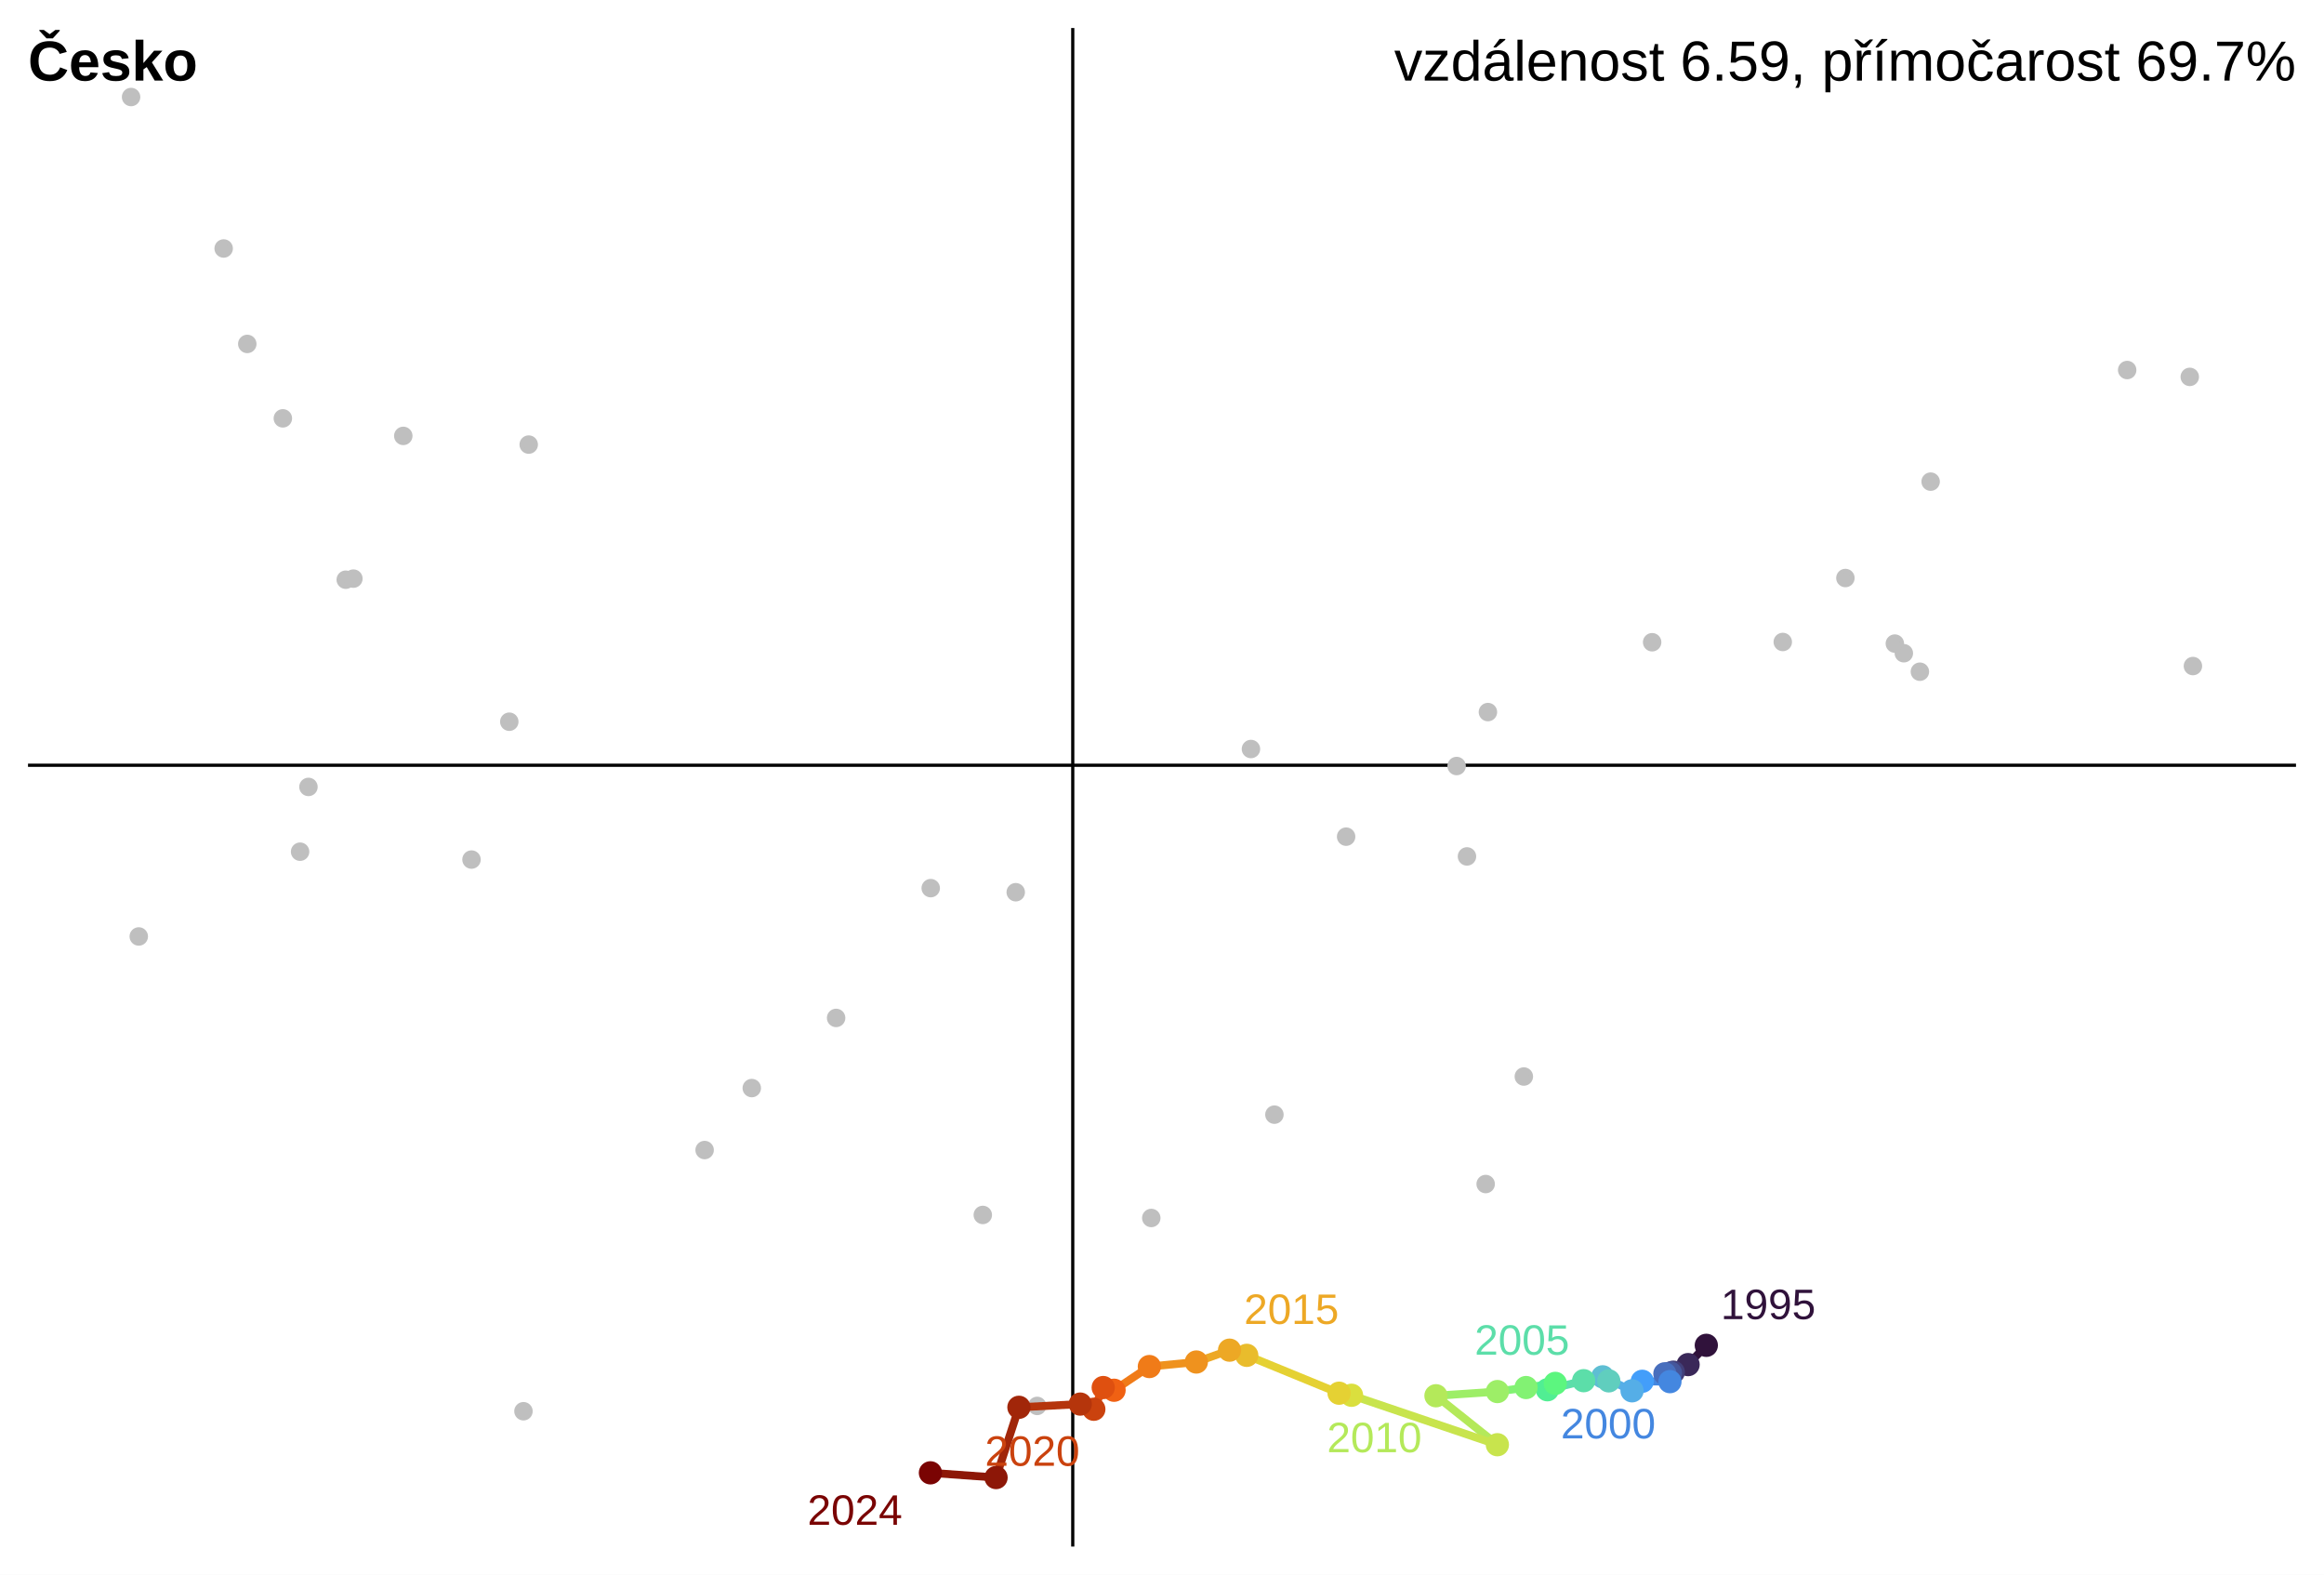
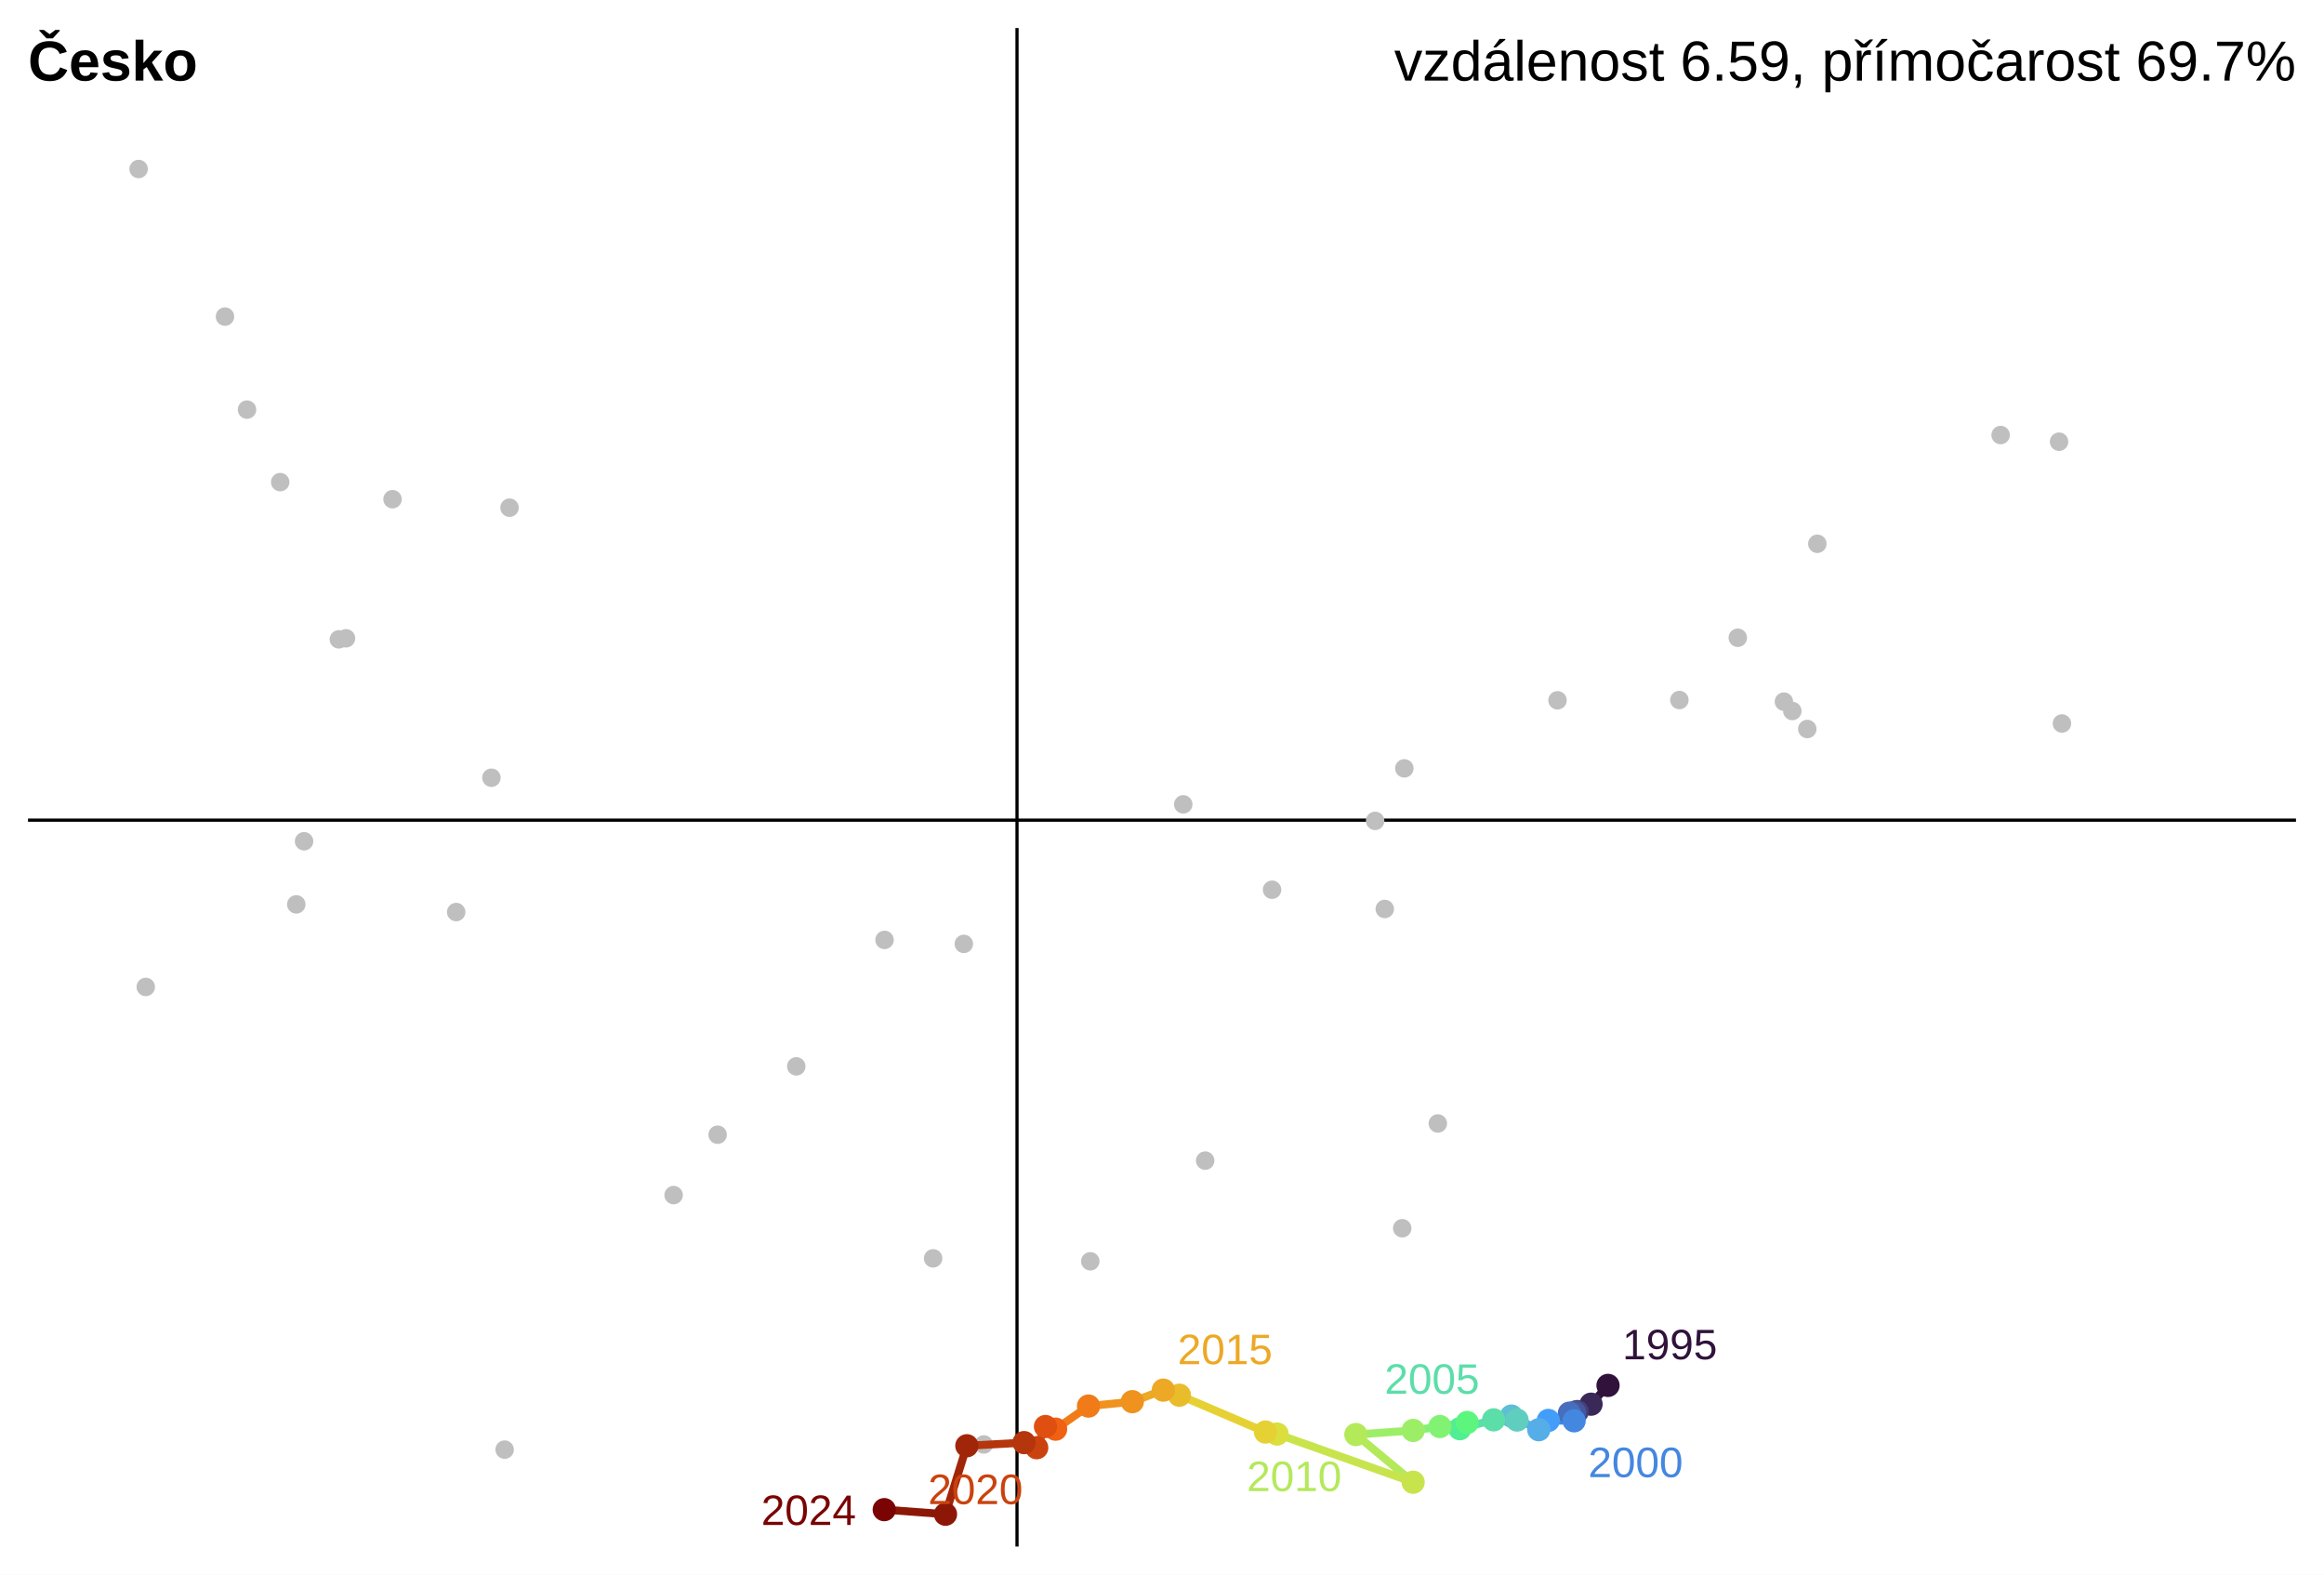
<svg xmlns="http://www.w3.org/2000/svg" width="620.00pt" height="420.00pt" viewBox="0 0 620.00 420.00">
  <g class="svglite">
    <defs>
      <style type="text/css">
    .svglite line, .svglite polyline, .svglite polygon, .svglite path, .svglite rect, .svglite circle {
      fill: none;
      stroke: #000000;
      stroke-linecap: round;
      stroke-linejoin: round;
      stroke-miterlimit: 10.00;
    }
    .svglite text {
      white-space: pre;
    }
    .svglite g.glyphgroup path {
      fill: inherit;
      stroke: none;
    }
  </style>
    </defs>
    <rect width="100%" height="100%" style="stroke: none; fill: #FFFFFF;" />
    <defs>
      <clipPath id="cpMC4wMHw2MjAuMDB8MC4wMHw0MjAuMDA=">
        <rect x="0.00" y="0.00" width="620.00" height="420.00" />
      </clipPath>
    </defs>
    <g clip-path="url(#cpMC4wMHw2MjAuMDB8MC4wMHw0MjAuMDA=)">
      <rect x="0.00" y="0.00" width="620.00" height="420.00" style="stroke-width: 1.45; stroke: none; fill: #FFFFFF;" />
    </g>
    <defs>
      <clipPath id="cpNy40N3w2MTIuNTN8Ny40N3w0MTIuNTM=">
        <rect x="7.47" y="7.47" width="605.06" height="405.06" />
      </clipPath>
    </defs>
    <g clip-path="url(#cpNy40N3w2MTIuNTN8Ny40N3w0MTIuNTM=)">
-       <line x1="7.47" y1="204.12" x2="612.53" y2="204.12" style="stroke-width: 0.85; stroke-linecap: butt;" />
-       <line x1="286.19" y1="412.53" x2="286.19" y2="7.47" style="stroke-width: 0.85; stroke-linecap: butt;" />
-       <circle cx="515.06" cy="128.47" r="1.98" style="stroke-width: 0.97; stroke: #BFBFBF; fill: #BFBFBF;" />
-       <circle cx="223.06" cy="271.52" r="1.98" style="stroke-width: 0.97; stroke: #BFBFBF; fill: #BFBFBF;" />
-       <circle cx="492.32" cy="154.18" r="1.98" style="stroke-width: 0.97; stroke: #BFBFBF; fill: #BFBFBF;" />
-       <circle cx="80.06" cy="227.18" r="1.98" style="stroke-width: 0.97; stroke: #BFBFBF; fill: #BFBFBF;" />
-       <circle cx="585.03" cy="177.66" r="1.98" style="stroke-width: 0.97; stroke: #BFBFBF; fill: #BFBFBF;" />
-       <circle cx="396.95" cy="189.94" r="1.98" style="stroke-width: 0.97; stroke: #BFBFBF; fill: #BFBFBF;" />
-       <circle cx="92.24" cy="154.63" r="1.98" style="stroke-width: 0.97; stroke: #BFBFBF; fill: #BFBFBF;" />
-       <circle cx="388.60" cy="204.33" r="1.98" style="stroke-width: 0.97; stroke: #BFBFBF; fill: #BFBFBF;" />
-       <circle cx="276.70" cy="375.01" r="1.98" style="stroke-width: 0.97; stroke: #BFBFBF; fill: #BFBFBF;" />
-       <circle cx="75.46" cy="111.59" r="1.98" style="stroke-width: 0.97; stroke: #BFBFBF; fill: #BFBFBF;" />
-       <circle cx="248.30" cy="236.90" r="1.98" style="stroke-width: 0.97; stroke: #BFBFBF; fill: #BFBFBF;" />
-       <circle cx="94.28" cy="154.34" r="1.98" style="stroke-width: 0.97; stroke: #BFBFBF; fill: #BFBFBF;" />
-       <circle cx="187.98" cy="306.76" r="1.98" style="stroke-width: 0.97; stroke: #BFBFBF; fill: #BFBFBF;" />
-       <circle cx="567.49" cy="98.70" r="1.98" style="stroke-width: 0.97; stroke: #BFBFBF; fill: #BFBFBF;" />
-       <circle cx="139.65" cy="376.43" r="1.98" style="stroke-width: 0.97; stroke: #BFBFBF; fill: #BFBFBF;" />
-       <circle cx="339.99" cy="297.32" r="1.98" style="stroke-width: 0.97; stroke: #BFBFBF; fill: #BFBFBF;" />
-       <circle cx="391.36" cy="228.44" r="1.98" style="stroke-width: 0.97; stroke: #BFBFBF; fill: #BFBFBF;" />
-       <circle cx="34.97" cy="25.88" r="1.98" style="stroke-width: 0.97; stroke: #BFBFBF; fill: #BFBFBF;" />
-       <circle cx="141.05" cy="118.59" r="1.98" style="stroke-width: 0.97; stroke: #BFBFBF; fill: #BFBFBF;" />
-       <circle cx="262.19" cy="324.07" r="1.98" style="stroke-width: 0.97; stroke: #BFBFBF; fill: #BFBFBF;" />
-       <circle cx="359.12" cy="223.17" r="1.98" style="stroke-width: 0.97; stroke: #BFBFBF; fill: #BFBFBF;" />
-       <circle cx="333.73" cy="199.79" r="1.98" style="stroke-width: 0.97; stroke: #BFBFBF; fill: #BFBFBF;" />
-       <circle cx="584.19" cy="100.53" r="1.98" style="stroke-width: 0.97; stroke: #BFBFBF; fill: #BFBFBF;" />
-       <circle cx="440.76" cy="171.31" r="1.98" style="stroke-width: 0.97; stroke: #BFBFBF; fill: #BFBFBF;" />
-       <circle cx="37.02" cy="249.79" r="1.98" style="stroke-width: 0.97; stroke: #BFBFBF; fill: #BFBFBF;" />
-       <circle cx="107.59" cy="116.27" r="1.98" style="stroke-width: 0.97; stroke: #BFBFBF; fill: #BFBFBF;" />
-       <circle cx="59.67" cy="66.28" r="1.98" style="stroke-width: 0.97; stroke: #BFBFBF; fill: #BFBFBF;" />
-       <circle cx="406.53" cy="287.15" r="1.98" style="stroke-width: 0.97; stroke: #BFBFBF; fill: #BFBFBF;" />
-       <circle cx="270.98" cy="237.99" r="1.98" style="stroke-width: 0.97; stroke: #BFBFBF; fill: #BFBFBF;" />
-       <circle cx="475.61" cy="171.24" r="1.98" style="stroke-width: 0.97; stroke: #BFBFBF; fill: #BFBFBF;" />
-       <circle cx="505.51" cy="171.67" r="1.98" style="stroke-width: 0.97; stroke: #BFBFBF; fill: #BFBFBF;" />
-       <circle cx="507.91" cy="174.24" r="1.98" style="stroke-width: 0.97; stroke: #BFBFBF; fill: #BFBFBF;" />
-       <circle cx="396.35" cy="315.83" r="1.98" style="stroke-width: 0.97; stroke: #BFBFBF; fill: #BFBFBF;" />
-       <circle cx="307.14" cy="324.88" r="1.98" style="stroke-width: 0.97; stroke: #BFBFBF; fill: #BFBFBF;" />
-       <circle cx="200.56" cy="290.23" r="1.98" style="stroke-width: 0.97; stroke: #BFBFBF; fill: #BFBFBF;" />
-       <circle cx="65.97" cy="91.74" r="1.98" style="stroke-width: 0.97; stroke: #BFBFBF; fill: #BFBFBF;" />
-       <circle cx="82.29" cy="209.90" r="1.98" style="stroke-width: 0.97; stroke: #BFBFBF; fill: #BFBFBF;" />
-       <circle cx="512.19" cy="179.17" r="1.98" style="stroke-width: 0.97; stroke: #BFBFBF; fill: #BFBFBF;" />
-       <circle cx="125.79" cy="229.28" r="1.98" style="stroke-width: 0.97; stroke: #BFBFBF; fill: #BFBFBF;" />
-       <circle cx="135.87" cy="192.51" r="1.98" style="stroke-width: 0.97; stroke: #BFBFBF; fill: #BFBFBF;" />
-       <line x1="455.21" y1="358.85" x2="450.35" y2="363.99" style="stroke-width: 2.13; stroke: #30123B; stroke-linecap: butt;" />
-       <line x1="450.35" y1="363.99" x2="446.41" y2="366.01" style="stroke-width: 2.13; stroke: #3A2859; stroke-linecap: butt;" />
-       <line x1="446.41" y1="366.01" x2="445.65" y2="366.24" style="stroke-width: 2.13; stroke: #413F79; stroke-linecap: butt;" />
-       <line x1="445.65" y1="366.24" x2="444.16" y2="366.44" style="stroke-width: 2.13; stroke: #45569A; stroke-linecap: butt;" />
-       <line x1="444.16" y1="366.44" x2="445.51" y2="368.54" style="stroke-width: 2.13; stroke: #476EBD; stroke-linecap: butt;" />
-       <line x1="445.51" y1="368.54" x2="438.12" y2="368.44" style="stroke-width: 2.13; stroke: #4487E0; stroke-linecap: butt;" />
-       <line x1="438.12" y1="368.44" x2="435.40" y2="370.98" style="stroke-width: 2.13; stroke: #439EFA; stroke-linecap: butt;" />
-       <line x1="435.40" y1="370.98" x2="427.57" y2="367.25" style="stroke-width: 2.13; stroke: #55AEE7; stroke-linecap: butt;" />
-       <line x1="427.57" y1="367.25" x2="429.19" y2="368.33" style="stroke-width: 2.13; stroke: #5EBED3; stroke-linecap: butt;" />
-       <line x1="429.19" y1="368.33" x2="422.49" y2="368.28" style="stroke-width: 2.13; stroke: #60CEBE; stroke-linecap: butt;" />
-       <line x1="422.49" y1="368.28" x2="412.82" y2="370.70" style="stroke-width: 2.13; stroke: #5CDEA9; stroke-linecap: butt;" />
-       <line x1="412.82" y1="370.70" x2="414.92" y2="369.00" style="stroke-width: 2.13; stroke: #51EE93; stroke-linecap: butt;" />
-       <line x1="414.92" y1="369.00" x2="407.12" y2="370.11" style="stroke-width: 2.13; stroke: #5CF67F; stroke-linecap: butt;" />
-       <line x1="407.12" y1="370.11" x2="399.48" y2="371.18" style="stroke-width: 2.13; stroke: #82F273; stroke-linecap: butt;" />
-       <line x1="399.48" y1="371.18" x2="383.09" y2="372.30" style="stroke-width: 2.13; stroke: #9DEE67; stroke-linecap: butt;" />
-       <line x1="383.09" y1="372.30" x2="399.47" y2="385.36" style="stroke-width: 2.13; stroke: #B4E95A; stroke-linecap: butt;" />
-       <line x1="399.47" y1="385.36" x2="360.56" y2="372.17" style="stroke-width: 2.13; stroke: #C8E44D; stroke-linecap: butt;" />
-       <line x1="360.56" y1="372.17" x2="357.24" y2="371.62" style="stroke-width: 2.13; stroke: #DADF3E; stroke-linecap: butt;" />
-       <line x1="357.24" y1="371.62" x2="332.61" y2="361.52" style="stroke-width: 2.13; stroke: #E5D133; stroke-linecap: butt;" />
-       <line x1="332.61" y1="361.52" x2="328.02" y2="360.14" style="stroke-width: 2.13; stroke: #E9BC2C; stroke-linecap: butt;" />
-       <line x1="328.02" y1="360.14" x2="319.16" y2="363.30" style="stroke-width: 2.13; stroke: #EDA825; stroke-linecap: butt;" />
-       <line x1="319.16" y1="363.30" x2="306.63" y2="364.51" style="stroke-width: 2.13; stroke: #EF921E; stroke-linecap: butt;" />
-       <line x1="306.63" y1="364.51" x2="297.21" y2="370.83" style="stroke-width: 2.13; stroke: #F07B18; stroke-linecap: butt;" />
-       <line x1="297.21" y1="370.83" x2="294.32" y2="370.11" style="stroke-width: 2.13; stroke: #F06113; stroke-linecap: butt;" />
-       <line x1="294.32" y1="370.11" x2="291.81" y2="375.90" style="stroke-width: 2.13; stroke: #DF5010; stroke-linecap: butt;" />
-       <line x1="291.81" y1="375.90" x2="288.19" y2="374.52" style="stroke-width: 2.13; stroke: #CA420E; stroke-linecap: butt;" />
-       <line x1="288.19" y1="374.52" x2="271.83" y2="375.38" style="stroke-width: 2.13; stroke: #B5350C; stroke-linecap: butt;" />
-       <line x1="271.83" y1="375.38" x2="265.73" y2="394.12" style="stroke-width: 2.13; stroke: #A12609; stroke-linecap: butt;" />
-       <line x1="265.73" y1="394.12" x2="248.22" y2="392.86" style="stroke-width: 2.13; stroke: #8D1707; stroke-linecap: butt;" />
-       <circle cx="455.21" cy="358.85" r="2.62" style="stroke-width: 0.97; stroke: #30123B; fill: #30123B;" />
-       <circle cx="450.35" cy="363.99" r="2.62" style="stroke-width: 0.97; stroke: #3A2859; fill: #3A2859;" />
-       <circle cx="446.41" cy="366.01" r="2.62" style="stroke-width: 0.97; stroke: #413F79; fill: #413F79;" />
-       <circle cx="445.65" cy="366.24" r="2.62" style="stroke-width: 0.97; stroke: #45569A; fill: #45569A;" />
-       <circle cx="444.16" cy="366.44" r="2.62" style="stroke-width: 0.97; stroke: #476EBD; fill: #476EBD;" />
-       <circle cx="445.51" cy="368.54" r="2.62" style="stroke-width: 0.97; stroke: #4487E0; fill: #4487E0;" />
-       <circle cx="438.12" cy="368.44" r="2.62" style="stroke-width: 0.97; stroke: #439EFA; fill: #439EFA;" />
-       <circle cx="435.40" cy="370.98" r="2.62" style="stroke-width: 0.97; stroke: #55AEE7; fill: #55AEE7;" />
-       <circle cx="427.57" cy="367.25" r="2.62" style="stroke-width: 0.97; stroke: #5EBED3; fill: #5EBED3;" />
-       <circle cx="429.19" cy="368.33" r="2.62" style="stroke-width: 0.97; stroke: #60CEBE; fill: #60CEBE;" />
-       <circle cx="422.49" cy="368.28" r="2.62" style="stroke-width: 0.97; stroke: #5CDEA9; fill: #5CDEA9;" />
-       <circle cx="412.82" cy="370.70" r="2.62" style="stroke-width: 0.97; stroke: #51EE93; fill: #51EE93;" />
-       <circle cx="414.92" cy="369.00" r="2.62" style="stroke-width: 0.97; stroke: #5CF67F; fill: #5CF67F;" />
-       <circle cx="407.12" cy="370.11" r="2.62" style="stroke-width: 0.97; stroke: #82F273; fill: #82F273;" />
-       <circle cx="399.48" cy="371.18" r="2.62" style="stroke-width: 0.97; stroke: #9DEE67; fill: #9DEE67;" />
-       <circle cx="383.09" cy="372.30" r="2.62" style="stroke-width: 0.97; stroke: #B4E95A; fill: #B4E95A;" />
-       <circle cx="399.47" cy="385.36" r="2.62" style="stroke-width: 0.97; stroke: #C8E44D; fill: #C8E44D;" />
-       <circle cx="360.56" cy="372.17" r="2.62" style="stroke-width: 0.97; stroke: #DADF3E; fill: #DADF3E;" />
-       <circle cx="357.24" cy="371.62" r="2.62" style="stroke-width: 0.97; stroke: #E5D133; fill: #E5D133;" />
-       <circle cx="332.61" cy="361.52" r="2.62" style="stroke-width: 0.97; stroke: #E9BC2C; fill: #E9BC2C;" />
-       <circle cx="328.02" cy="360.14" r="2.62" style="stroke-width: 0.97; stroke: #EDA825; fill: #EDA825;" />
-       <circle cx="319.16" cy="363.30" r="2.62" style="stroke-width: 0.97; stroke: #EF921E; fill: #EF921E;" />
-       <circle cx="306.63" cy="364.51" r="2.62" style="stroke-width: 0.97; stroke: #F07B18; fill: #F07B18;" />
-       <circle cx="297.21" cy="370.83" r="2.62" style="stroke-width: 0.97; stroke: #F06113; fill: #F06113;" />
-       <circle cx="294.32" cy="370.11" r="2.62" style="stroke-width: 0.97; stroke: #DF5010; fill: #DF5010;" />
-       <circle cx="291.81" cy="375.90" r="2.62" style="stroke-width: 0.97; stroke: #CA420E; fill: #CA420E;" />
-       <circle cx="288.19" cy="374.52" r="2.62" style="stroke-width: 0.97; stroke: #B5350C; fill: #B5350C;" />
-       <circle cx="271.83" cy="375.38" r="2.62" style="stroke-width: 0.97; stroke: #A12609; fill: #A12609;" />
-       <circle cx="265.73" cy="394.12" r="2.62" style="stroke-width: 0.97; stroke: #8D1707; fill: #8D1707;" />
-       <circle cx="248.22" cy="392.86" r="2.62" style="stroke-width: 0.97; stroke: #7A0403; fill: #7A0403;" />
-       <text x="471.73" y="351.86" text-anchor="middle" style="font-size: 11.38px;fill: #30123B; font-family: &quot;Arial&quot;;" textLength="25.31px" lengthAdjust="spacingAndGlyphs">1995</text>
-       <text x="429.04" y="383.68" text-anchor="middle" style="font-size: 11.38px;fill: #4487E0; font-family: &quot;Arial&quot;;" textLength="25.31px" lengthAdjust="spacingAndGlyphs">2000</text>
-       <text x="406.05" y="361.36" text-anchor="middle" style="font-size: 11.38px;fill: #5CDEA9; font-family: &quot;Arial&quot;;" textLength="25.31px" lengthAdjust="spacingAndGlyphs">2005</text>
-       <text x="366.66" y="387.37" text-anchor="middle" style="font-size: 11.38px;fill: #B4E95A; font-family: &quot;Arial&quot;;" textLength="25.31px" lengthAdjust="spacingAndGlyphs">2010</text>
-       <text x="344.54" y="353.15" text-anchor="middle" style="font-size: 11.38px;fill: #EDA825; font-family: &quot;Arial&quot;;" textLength="25.31px" lengthAdjust="spacingAndGlyphs">2015</text>
-       <text x="275.41" y="390.99" text-anchor="middle" style="font-size: 11.38px;fill: #CA420E; font-family: &quot;Arial&quot;;" textLength="25.31px" lengthAdjust="spacingAndGlyphs">2020</text>
-       <text x="228.07" y="406.72" text-anchor="middle" style="font-size: 11.38px;fill: #7A0403; font-family: &quot;Arial&quot;;" textLength="25.31px" lengthAdjust="spacingAndGlyphs">2024</text>
+       <line x1="7.47" y1="218.77" x2="612.53" y2="218.77" style="stroke-width: 0.85; stroke-linecap: butt;" />
+       <line x1="271.32" y1="412.53" x2="271.32" y2="7.47" style="stroke-width: 0.85; stroke-linecap: butt;" />
+       <circle cx="484.83" cy="145.05" r="1.98" style="stroke-width: 0.97; stroke: #BFBFBF; fill: #BFBFBF;" />
+       <circle cx="212.43" cy="284.44" r="1.98" style="stroke-width: 0.97; stroke: #BFBFBF; fill: #BFBFBF;" />
+       <circle cx="463.61" cy="170.11" r="1.98" style="stroke-width: 0.97; stroke: #BFBFBF; fill: #BFBFBF;" />
+       <circle cx="79.04" cy="241.23" r="1.98" style="stroke-width: 0.97; stroke: #BFBFBF; fill: #BFBFBF;" />
+       <circle cx="550.09" cy="192.98" r="1.98" style="stroke-width: 0.97; stroke: #BFBFBF; fill: #BFBFBF;" />
+       <circle cx="374.65" cy="204.95" r="1.98" style="stroke-width: 0.97; stroke: #BFBFBF; fill: #BFBFBF;" />
+       <circle cx="90.40" cy="170.54" r="1.98" style="stroke-width: 0.97; stroke: #BFBFBF; fill: #BFBFBF;" />
+       <circle cx="366.86" cy="218.96" r="1.98" style="stroke-width: 0.97; stroke: #BFBFBF; fill: #BFBFBF;" />
+       <circle cx="262.47" cy="385.29" r="1.98" style="stroke-width: 0.97; stroke: #BFBFBF; fill: #BFBFBF;" />
+       <circle cx="74.75" cy="128.60" r="1.98" style="stroke-width: 0.97; stroke: #BFBFBF; fill: #BFBFBF;" />
+       <circle cx="235.98" cy="250.71" r="1.98" style="stroke-width: 0.97; stroke: #BFBFBF; fill: #BFBFBF;" />
+       <circle cx="92.31" cy="170.26" r="1.98" style="stroke-width: 0.97; stroke: #BFBFBF; fill: #BFBFBF;" />
+       <circle cx="179.71" cy="318.78" r="1.98" style="stroke-width: 0.97; stroke: #BFBFBF; fill: #BFBFBF;" />
+       <circle cx="533.73" cy="116.04" r="1.98" style="stroke-width: 0.97; stroke: #BFBFBF; fill: #BFBFBF;" />
+       <circle cx="134.63" cy="386.67" r="1.98" style="stroke-width: 0.97; stroke: #BFBFBF; fill: #BFBFBF;" />
+       <circle cx="321.52" cy="309.58" r="1.98" style="stroke-width: 0.97; stroke: #BFBFBF; fill: #BFBFBF;" />
+       <circle cx="369.43" cy="242.46" r="1.98" style="stroke-width: 0.97; stroke: #BFBFBF; fill: #BFBFBF;" />
+       <circle cx="36.98" cy="45.08" r="1.98" style="stroke-width: 0.97; stroke: #BFBFBF; fill: #BFBFBF;" />
+       <circle cx="135.93" cy="135.42" r="1.98" style="stroke-width: 0.97; stroke: #BFBFBF; fill: #BFBFBF;" />
+       <circle cx="248.94" cy="335.65" r="1.98" style="stroke-width: 0.97; stroke: #BFBFBF; fill: #BFBFBF;" />
+       <circle cx="339.36" cy="237.33" r="1.98" style="stroke-width: 0.97; stroke: #BFBFBF; fill: #BFBFBF;" />
+       <circle cx="315.67" cy="214.55" r="1.98" style="stroke-width: 0.97; stroke: #BFBFBF; fill: #BFBFBF;" />
+       <circle cx="549.32" cy="117.82" r="1.98" style="stroke-width: 0.97; stroke: #BFBFBF; fill: #BFBFBF;" />
+       <circle cx="415.52" cy="186.80" r="1.98" style="stroke-width: 0.97; stroke: #BFBFBF; fill: #BFBFBF;" />
+       <circle cx="38.89" cy="263.26" r="1.98" style="stroke-width: 0.97; stroke: #BFBFBF; fill: #BFBFBF;" />
+       <circle cx="104.72" cy="133.16" r="1.98" style="stroke-width: 0.97; stroke: #BFBFBF; fill: #BFBFBF;" />
+       <circle cx="60.02" cy="84.45" r="1.98" style="stroke-width: 0.97; stroke: #BFBFBF; fill: #BFBFBF;" />
+       <circle cx="383.59" cy="299.67" r="1.98" style="stroke-width: 0.97; stroke: #BFBFBF; fill: #BFBFBF;" />
+       <circle cx="257.13" cy="251.77" r="1.98" style="stroke-width: 0.97; stroke: #BFBFBF; fill: #BFBFBF;" />
+       <circle cx="448.03" cy="186.72" r="1.98" style="stroke-width: 0.97; stroke: #BFBFBF; fill: #BFBFBF;" />
+       <circle cx="475.91" cy="187.15" r="1.98" style="stroke-width: 0.97; stroke: #BFBFBF; fill: #BFBFBF;" />
+       <circle cx="478.16" cy="189.65" r="1.98" style="stroke-width: 0.97; stroke: #BFBFBF; fill: #BFBFBF;" />
+       <circle cx="374.09" cy="327.62" r="1.98" style="stroke-width: 0.97; stroke: #BFBFBF; fill: #BFBFBF;" />
+       <circle cx="290.87" cy="336.43" r="1.98" style="stroke-width: 0.97; stroke: #BFBFBF; fill: #BFBFBF;" />
+       <circle cx="191.45" cy="302.67" r="1.98" style="stroke-width: 0.97; stroke: #BFBFBF; fill: #BFBFBF;" />
+       <circle cx="65.90" cy="109.26" r="1.98" style="stroke-width: 0.97; stroke: #BFBFBF; fill: #BFBFBF;" />
+       <circle cx="81.12" cy="224.40" r="1.98" style="stroke-width: 0.97; stroke: #BFBFBF; fill: #BFBFBF;" />
+       <circle cx="482.15" cy="194.45" r="1.98" style="stroke-width: 0.97; stroke: #BFBFBF; fill: #BFBFBF;" />
+       <circle cx="121.70" cy="243.28" r="1.98" style="stroke-width: 0.97; stroke: #BFBFBF; fill: #BFBFBF;" />
+       <circle cx="131.10" cy="207.45" r="1.98" style="stroke-width: 0.97; stroke: #BFBFBF; fill: #BFBFBF;" />
+       <line x1="428.99" y1="369.54" x2="424.46" y2="374.55" style="stroke-width: 2.13; stroke: #30123B; stroke-linecap: butt;" />
+       <line x1="424.46" y1="374.55" x2="420.78" y2="376.52" style="stroke-width: 2.13; stroke: #3A2859; stroke-linecap: butt;" />
+       <line x1="420.78" y1="376.52" x2="420.08" y2="376.74" style="stroke-width: 2.13; stroke: #413F79; stroke-linecap: butt;" />
+       <line x1="420.08" y1="376.74" x2="418.69" y2="376.94" style="stroke-width: 2.13; stroke: #45569A; stroke-linecap: butt;" />
+       <line x1="418.69" y1="376.94" x2="419.95" y2="378.98" style="stroke-width: 2.13; stroke: #476EBD; stroke-linecap: butt;" />
+       <line x1="419.95" y1="378.98" x2="413.06" y2="378.88" style="stroke-width: 2.13; stroke: #4487E0; stroke-linecap: butt;" />
+       <line x1="413.06" y1="378.88" x2="410.52" y2="381.36" style="stroke-width: 2.13; stroke: #439EFA; stroke-linecap: butt;" />
+       <line x1="410.52" y1="381.36" x2="403.21" y2="377.72" style="stroke-width: 2.13; stroke: #55AEE7; stroke-linecap: butt;" />
+       <line x1="403.21" y1="377.72" x2="404.72" y2="378.78" style="stroke-width: 2.13; stroke: #5EBED3; stroke-linecap: butt;" />
+       <line x1="404.72" y1="378.78" x2="398.48" y2="378.73" style="stroke-width: 2.13; stroke: #60CEBE; stroke-linecap: butt;" />
+       <line x1="398.48" y1="378.73" x2="389.46" y2="381.09" style="stroke-width: 2.13; stroke: #5CDEA9; stroke-linecap: butt;" />
+       <line x1="389.46" y1="381.09" x2="391.42" y2="379.43" style="stroke-width: 2.13; stroke: #51EE93; stroke-linecap: butt;" />
+       <line x1="391.42" y1="379.43" x2="384.14" y2="380.51" style="stroke-width: 2.13; stroke: #5CF67F; stroke-linecap: butt;" />
+       <line x1="384.14" y1="380.51" x2="377.01" y2="381.55" style="stroke-width: 2.13; stroke: #82F273; stroke-linecap: butt;" />
+       <line x1="377.01" y1="381.55" x2="361.72" y2="382.65" style="stroke-width: 2.13; stroke: #9DEE67; stroke-linecap: butt;" />
+       <line x1="361.72" y1="382.65" x2="377.00" y2="395.37" style="stroke-width: 2.13; stroke: #B4E95A; stroke-linecap: butt;" />
+       <line x1="377.00" y1="395.37" x2="340.70" y2="382.51" style="stroke-width: 2.13; stroke: #C8E44D; stroke-linecap: butt;" />
+       <line x1="340.70" y1="382.51" x2="337.61" y2="381.98" style="stroke-width: 2.13; stroke: #DADF3E; stroke-linecap: butt;" />
+       <line x1="337.61" y1="381.98" x2="314.63" y2="372.15" style="stroke-width: 2.13; stroke: #E5D133; stroke-linecap: butt;" />
+       <line x1="314.63" y1="372.15" x2="310.35" y2="370.80" style="stroke-width: 2.13; stroke: #E9BC2C; stroke-linecap: butt;" />
+       <line x1="310.35" y1="370.80" x2="302.08" y2="373.88" style="stroke-width: 2.13; stroke: #EDA825; stroke-linecap: butt;" />
+       <line x1="302.08" y1="373.88" x2="290.39" y2="375.05" style="stroke-width: 2.13; stroke: #EF921E; stroke-linecap: butt;" />
+       <line x1="290.39" y1="375.05" x2="281.61" y2="381.21" style="stroke-width: 2.13; stroke: #F07B18; stroke-linecap: butt;" />
+       <line x1="281.61" y1="381.21" x2="278.91" y2="380.51" style="stroke-width: 2.13; stroke: #F06113; stroke-linecap: butt;" />
+       <line x1="278.91" y1="380.51" x2="276.57" y2="386.16" style="stroke-width: 2.13; stroke: #DF5010; stroke-linecap: butt;" />
+       <line x1="276.57" y1="386.16" x2="273.20" y2="384.80" style="stroke-width: 2.13; stroke: #CA420E; stroke-linecap: butt;" />
+       <line x1="273.20" y1="384.80" x2="257.94" y2="385.64" style="stroke-width: 2.13; stroke: #B5350C; stroke-linecap: butt;" />
+       <line x1="257.94" y1="385.64" x2="252.24" y2="403.90" style="stroke-width: 2.13; stroke: #A12609; stroke-linecap: butt;" />
+       <line x1="252.24" y1="403.90" x2="235.90" y2="402.68" style="stroke-width: 2.13; stroke: #8D1707; stroke-linecap: butt;" />
+       <circle cx="428.99" cy="369.54" r="2.62" style="stroke-width: 0.97; stroke: #30123B; fill: #30123B;" />
+       <circle cx="424.46" cy="374.55" r="2.62" style="stroke-width: 0.97; stroke: #3A2859; fill: #3A2859;" />
+       <circle cx="420.78" cy="376.52" r="2.62" style="stroke-width: 0.97; stroke: #413F79; fill: #413F79;" />
+       <circle cx="420.08" cy="376.74" r="2.62" style="stroke-width: 0.97; stroke: #45569A; fill: #45569A;" />
+       <circle cx="418.69" cy="376.94" r="2.62" style="stroke-width: 0.97; stroke: #476EBD; fill: #476EBD;" />
+       <circle cx="419.95" cy="378.98" r="2.62" style="stroke-width: 0.97; stroke: #4487E0; fill: #4487E0;" />
+       <circle cx="413.06" cy="378.88" r="2.62" style="stroke-width: 0.97; stroke: #439EFA; fill: #439EFA;" />
+       <circle cx="410.52" cy="381.36" r="2.62" style="stroke-width: 0.97; stroke: #55AEE7; fill: #55AEE7;" />
+       <circle cx="403.21" cy="377.72" r="2.62" style="stroke-width: 0.97; stroke: #5EBED3; fill: #5EBED3;" />
+       <circle cx="404.72" cy="378.78" r="2.62" style="stroke-width: 0.97; stroke: #60CEBE; fill: #60CEBE;" />
+       <circle cx="398.48" cy="378.73" r="2.62" style="stroke-width: 0.97; stroke: #5CDEA9; fill: #5CDEA9;" />
+       <circle cx="389.46" cy="381.09" r="2.62" style="stroke-width: 0.97; stroke: #51EE93; fill: #51EE93;" />
+       <circle cx="391.42" cy="379.43" r="2.62" style="stroke-width: 0.97; stroke: #5CF67F; fill: #5CF67F;" />
+       <circle cx="384.14" cy="380.51" r="2.62" style="stroke-width: 0.97; stroke: #82F273; fill: #82F273;" />
+       <circle cx="377.01" cy="381.55" r="2.62" style="stroke-width: 0.97; stroke: #9DEE67; fill: #9DEE67;" />
+       <circle cx="361.72" cy="382.65" r="2.62" style="stroke-width: 0.97; stroke: #B4E95A; fill: #B4E95A;" />
+       <circle cx="377.00" cy="395.37" r="2.62" style="stroke-width: 0.97; stroke: #C8E44D; fill: #C8E44D;" />
+       <circle cx="340.70" cy="382.51" r="2.62" style="stroke-width: 0.97; stroke: #DADF3E; fill: #DADF3E;" />
+       <circle cx="337.61" cy="381.98" r="2.62" style="stroke-width: 0.97; stroke: #E5D133; fill: #E5D133;" />
+       <circle cx="314.63" cy="372.15" r="2.62" style="stroke-width: 0.97; stroke: #E9BC2C; fill: #E9BC2C;" />
+       <circle cx="310.35" cy="370.80" r="2.62" style="stroke-width: 0.97; stroke: #EDA825; fill: #EDA825;" />
+       <circle cx="302.08" cy="373.88" r="2.62" style="stroke-width: 0.97; stroke: #EF921E; fill: #EF921E;" />
+       <circle cx="290.39" cy="375.05" r="2.62" style="stroke-width: 0.97; stroke: #F07B18; fill: #F07B18;" />
+       <circle cx="281.61" cy="381.21" r="2.62" style="stroke-width: 0.97; stroke: #F06113; fill: #F06113;" />
+       <circle cx="278.91" cy="380.51" r="2.62" style="stroke-width: 0.97; stroke: #DF5010; fill: #DF5010;" />
+       <circle cx="276.57" cy="386.16" r="2.62" style="stroke-width: 0.97; stroke: #CA420E; fill: #CA420E;" />
+       <circle cx="273.20" cy="384.80" r="2.62" style="stroke-width: 0.97; stroke: #B5350C; fill: #B5350C;" />
+       <circle cx="257.94" cy="385.64" r="2.62" style="stroke-width: 0.97; stroke: #A12609; fill: #A12609;" />
+       <circle cx="252.24" cy="403.90" r="2.62" style="stroke-width: 0.97; stroke: #8D1707; fill: #8D1707;" />
+       <circle cx="235.90" cy="402.68" r="2.62" style="stroke-width: 0.97; stroke: #7A0403; fill: #7A0403;" />
+       <text x="445.48" y="362.57" text-anchor="middle" style="font-size: 11.38px;fill: #30123B; font-family: &quot;Arial&quot;;" textLength="25.31px" lengthAdjust="spacingAndGlyphs">1995</text>
+       <text x="436.35" y="394.01" text-anchor="middle" style="font-size: 11.38px;fill: #4487E0; font-family: &quot;Arial&quot;;" textLength="25.31px" lengthAdjust="spacingAndGlyphs">2000</text>
+       <text x="382.04" y="371.77" text-anchor="middle" style="font-size: 11.38px;fill: #5CDEA9; font-family: &quot;Arial&quot;;" textLength="25.31px" lengthAdjust="spacingAndGlyphs">2005</text>
+       <text x="345.28" y="397.73" text-anchor="middle" style="font-size: 11.38px;fill: #B4E95A; font-family: &quot;Arial&quot;;" textLength="25.31px" lengthAdjust="spacingAndGlyphs">2010</text>
+       <text x="326.82" y="363.88" text-anchor="middle" style="font-size: 11.38px;fill: #EDA825; font-family: &quot;Arial&quot;;" textLength="25.31px" lengthAdjust="spacingAndGlyphs">2015</text>
+       <text x="260.24" y="401.20" text-anchor="middle" style="font-size: 11.38px;fill: #CA420E; font-family: &quot;Arial&quot;;" textLength="25.31px" lengthAdjust="spacingAndGlyphs">2020</text>
+       <text x="215.73" y="406.77" text-anchor="middle" style="font-size: 11.38px;fill: #7A0403; font-family: &quot;Arial&quot;;" textLength="25.31px" lengthAdjust="spacingAndGlyphs">2024</text>
      <text x="7.47" y="21.50" style="font-size: 15.08px; font-weight: bold; font-family: &quot;Arial&quot;;" textLength="45.27px" lengthAdjust="spacingAndGlyphs">Česko</text>
      <text x="612.53" y="21.50" text-anchor="end" style="font-size: 15.08px; font-family: &quot;Arial&quot;;" textLength="240.62px" lengthAdjust="spacingAndGlyphs">vzdálenost 6.59, přímočarost 69.7%</text>
    </g>
    <g clip-path="url(#cpMC4wMHw2MjAuMDB8MC4wMHw0MjAuMDA=)">
</g>
  </g>
</svg>
